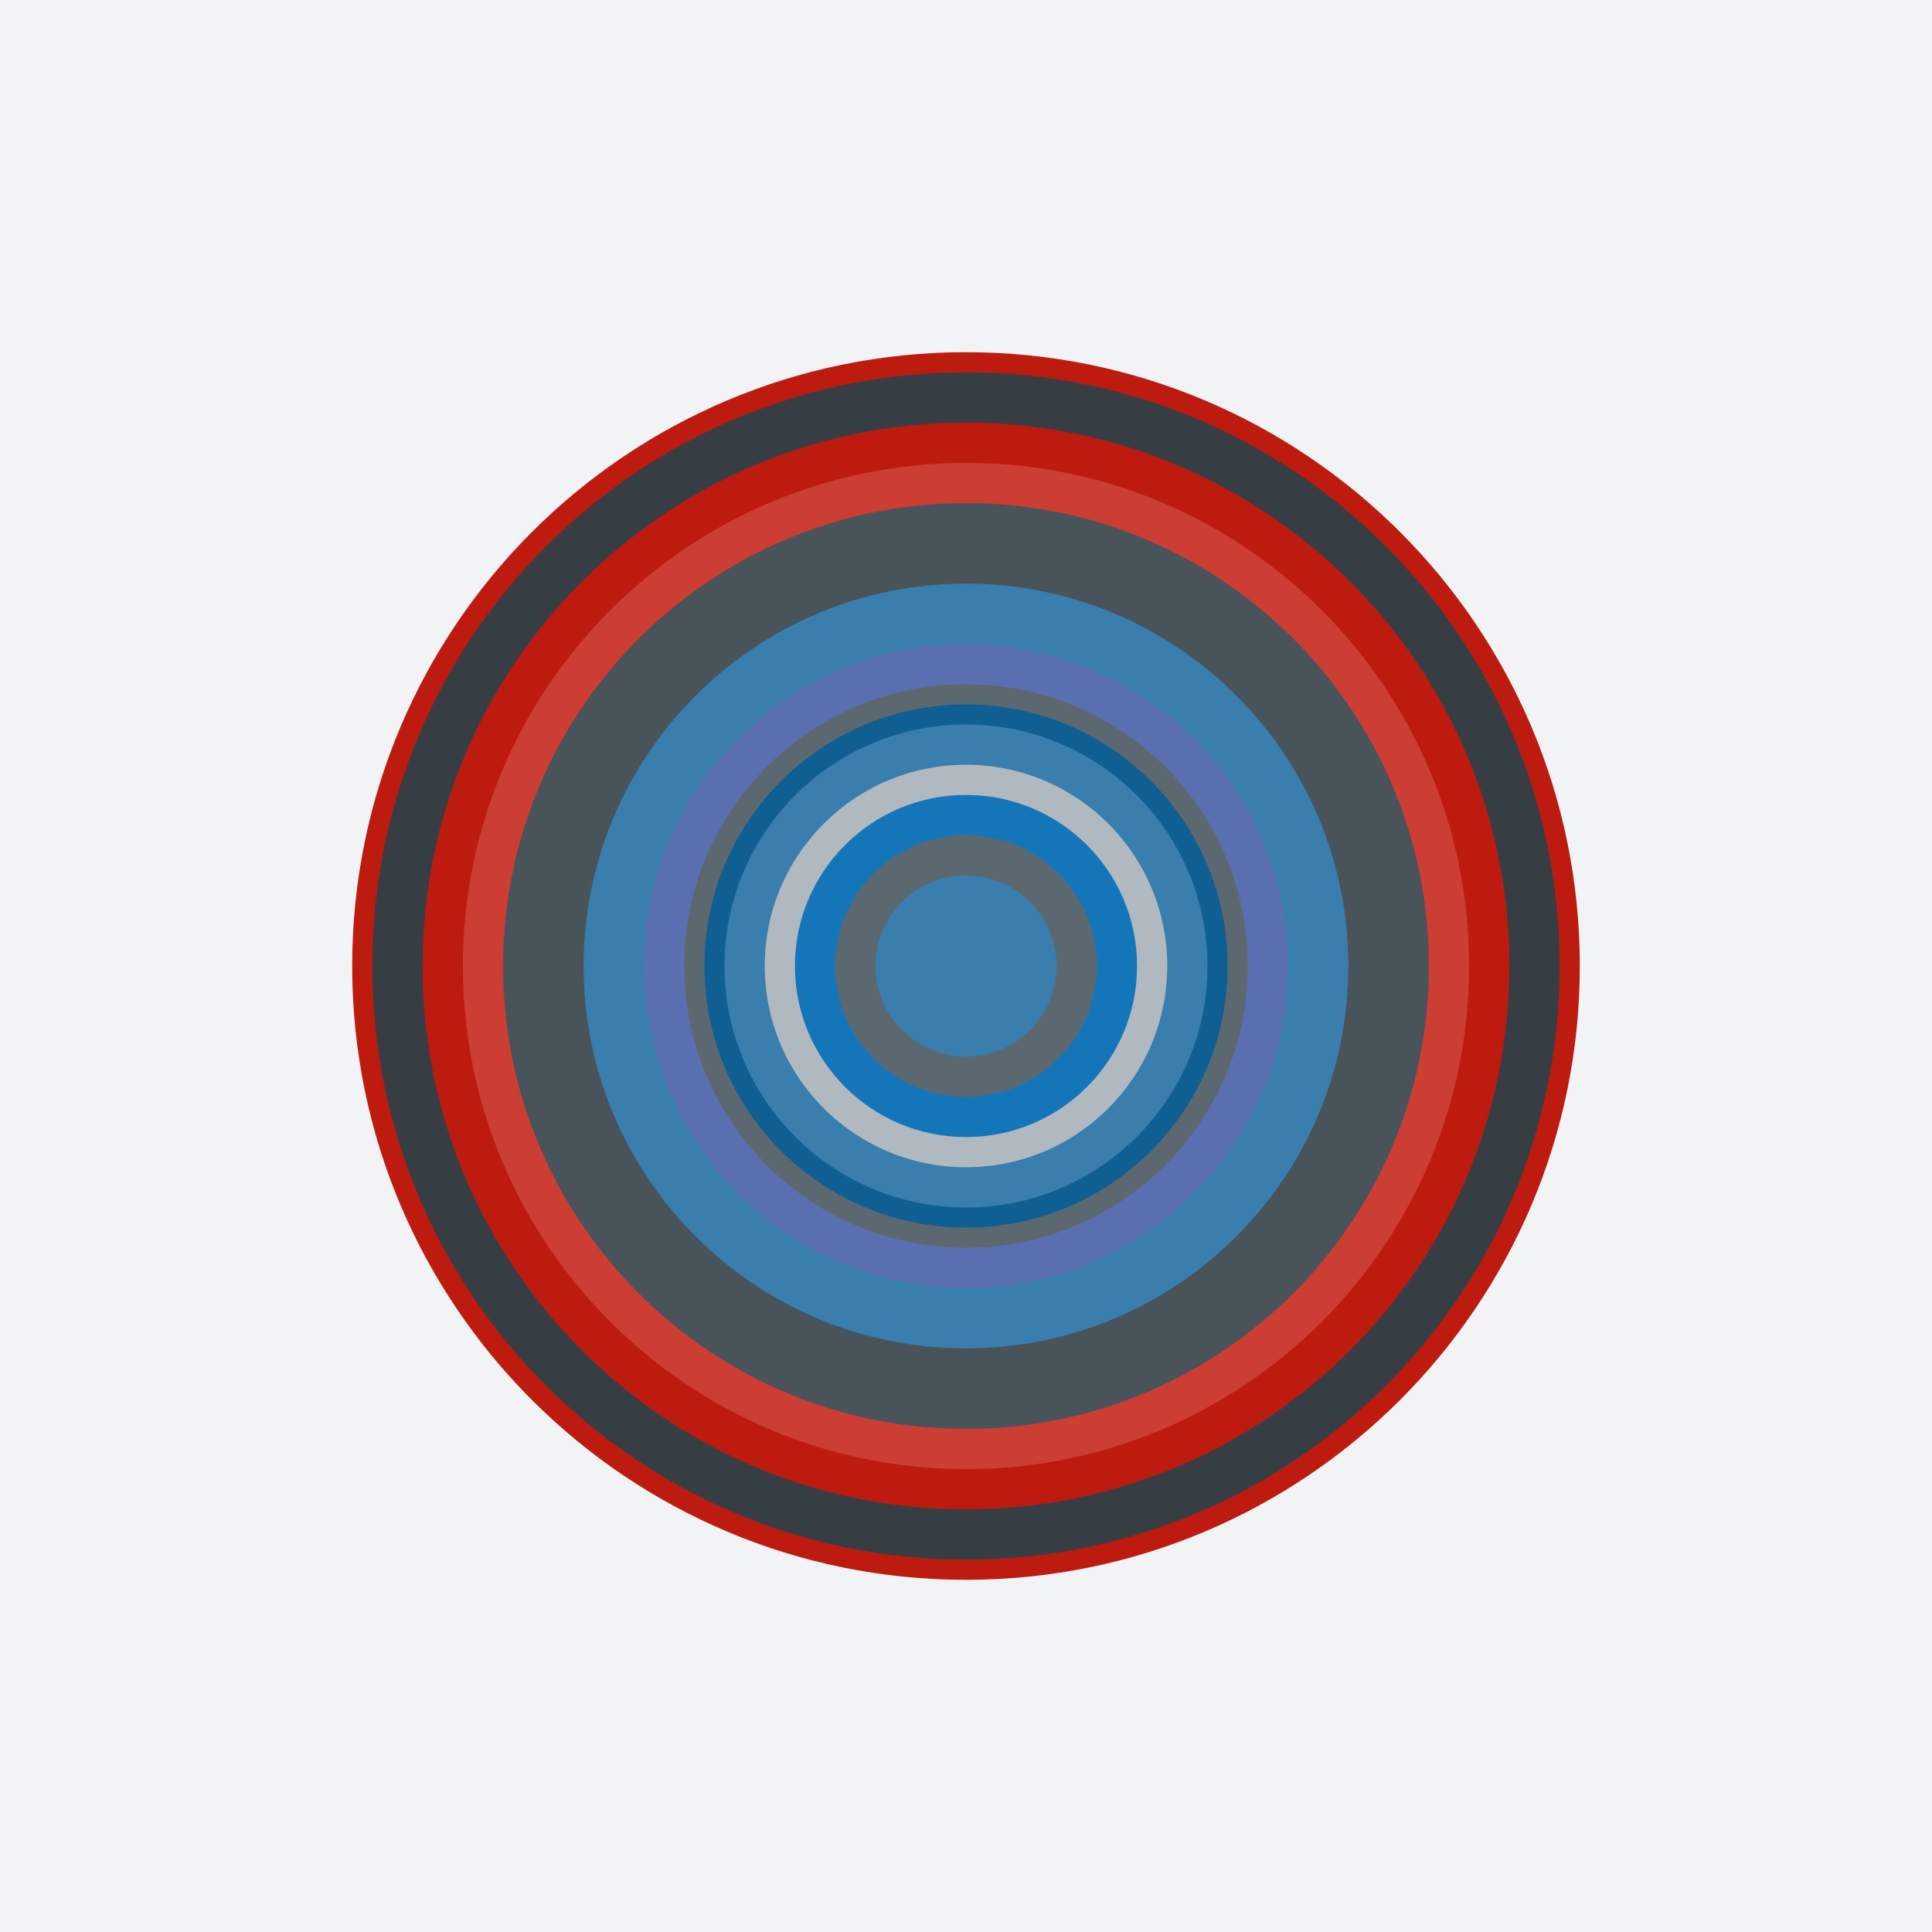
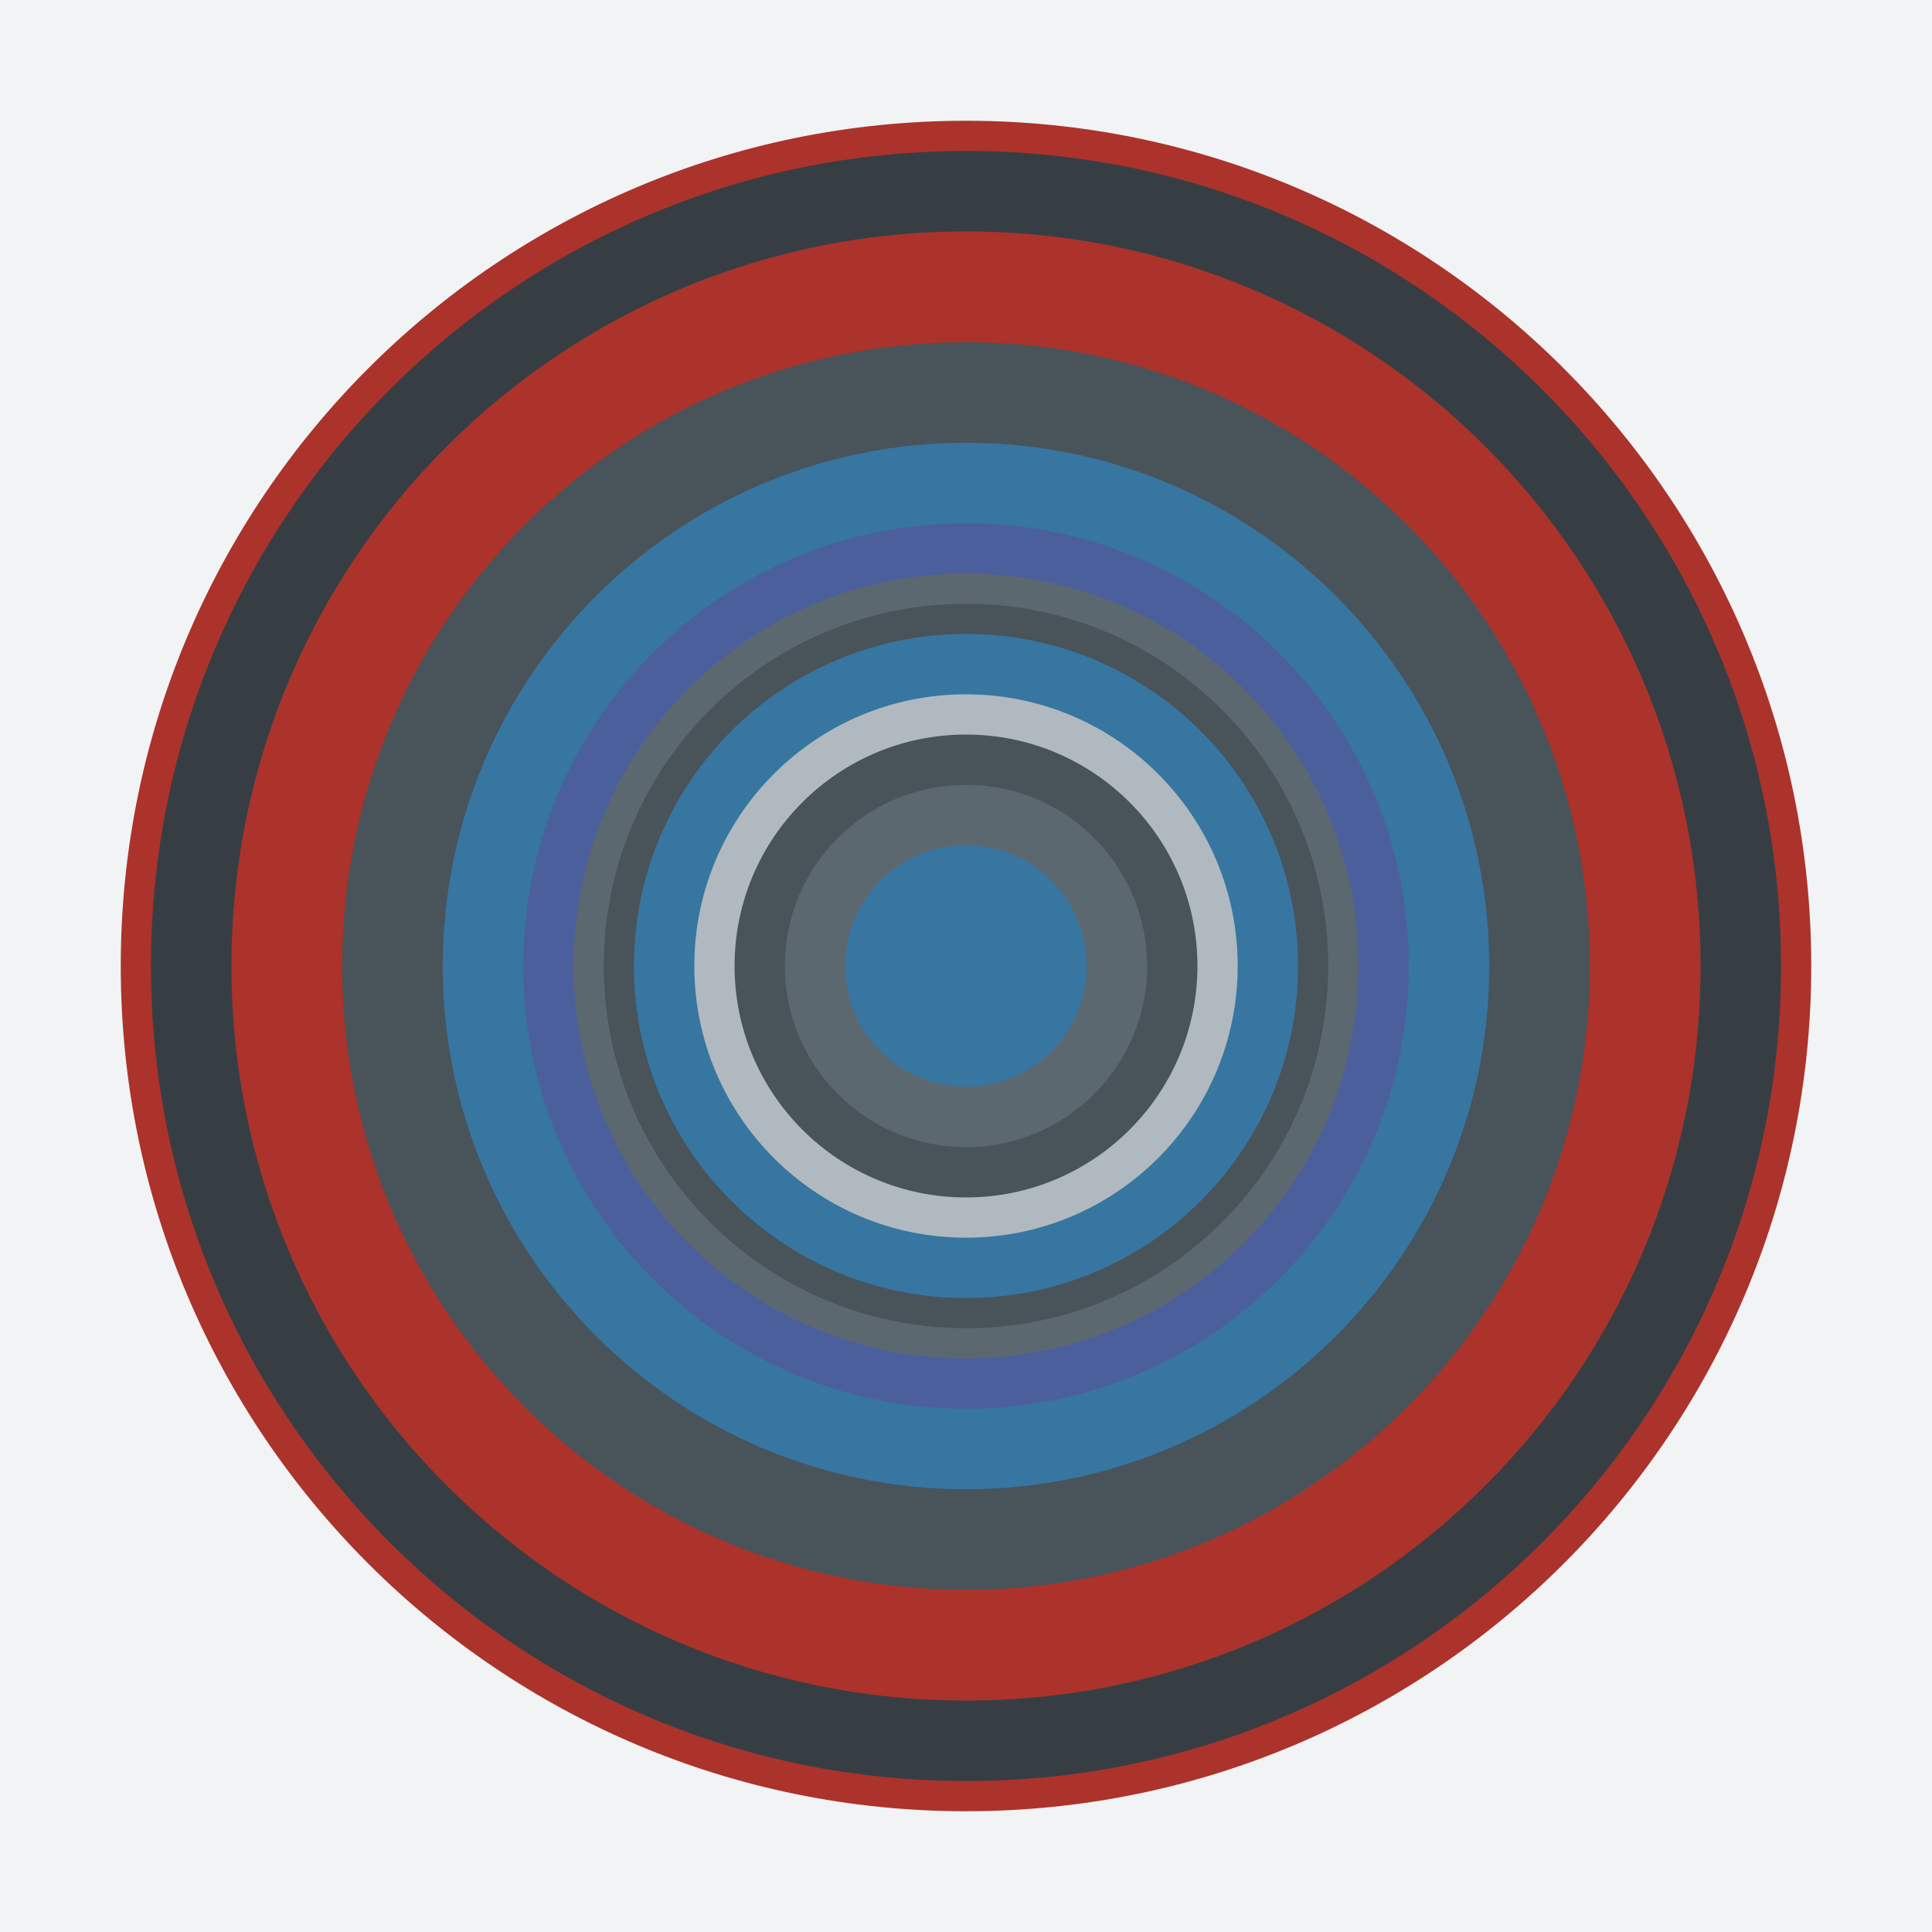
<svg xmlns="http://www.w3.org/2000/svg" width="192px" height="192px" viewBox="0 0 192 192" version="1.1">
+   <defs />
  <g id="Page-1" stroke="none" stroke-width="1" fill="none" fill-rule="evenodd">
    <g id="touchicon192">
      <rect id="Background" fill="#F1F3F4" x="0" y="0" width="192" height="192" />
-       <g id="layers" transform="translate(35, 35)">
-         <circle id="layer16" fill="#BD1B0F" cx="61" cy="61" r="61" />
-         <circle id="layer15" fill="#373E43" cx="61" cy="61" r="59" />
-         <circle id="layer14" fill="#BD1B0F" cx="61" cy="61" r="54" />
-         <circle id="layer12" fill="#CC3D33" cx="61" cy="61" r="50" />
-         <circle id="layer10" fill="#49535A" cx="61" cy="61" r="46" />
-         <circle id="layer9" fill="#397EAC" cx="61" cy="61" r="38" />
-         <circle id="layer8" fill="#5A6FAF" cx="61" cy="61" r="32" />
-         <circle id="layer7" fill="#5C6870" cx="61" cy="61" r="28" />
-         <circle id="layer6" fill="#105F93" cx="61" cy="61" r="26" />
-         <circle id="layer5" fill="#397EAC" cx="61" cy="61" r="24" />
-         <circle id="layer4" fill="#B0B9BF" cx="61" cy="61" r="20" />
-         <circle id="layer3" fill="#1476B8" cx="61" cy="61" r="17" />
-         <circle id="layer2" fill="#5C6870" cx="61" cy="61" r="13" />
-         <circle id="layer1" fill="#397EAC" cx="61" cy="61" r="9" />
+       <g class="logo-layers" transform="translate(12, 12)">
+         <circle class="logo-layer16" fill="#AB332B" cx="84" cy="84" r="84" />
+         <ellipse class="logo-layer15" fill="#373E43" cx="84" cy="84" rx="81" ry="81" />
+         <circle class="logo-layer12" fill="#AB332B" cx="84" cy="84" r="73" />
+         <ellipse class="logo-layer10" fill="#49535A" cx="84" cy="84" rx="62" ry="62" />
+         <ellipse class="logo-layer9" fill="#3676A1" cx="84" cy="84" rx="52" ry="52" />
+         <circle class="logo-layer8" fill="#4B5F9C" cx="84" cy="84" r="44" />
+         <ellipse class="logo-layer7" fill="#5C6870" cx="84" cy="84" rx="39" ry="39" />
+         <circle class="logo-layer6" fill="#49535A" cx="84" cy="84" r="36" />
+         <circle class="logo-layer5" fill="#3676A1" cx="84" cy="84" r="33" />
+         <circle class="logo-layer4" fill="#B0B9BF" cx="84" cy="84" r="27" />
+         <circle class="logo-layer3" fill="#49535A" cx="84" cy="84" r="23" />
+         <ellipse class="logo-layer2" fill="#5C6870" cx="84" cy="84" rx="18" ry="18" />
+         <circle class="logo-layer1" fill="#3676A1" cx="84" cy="84" r="12" />
      </g>
    </g>
  </g>
</svg>
